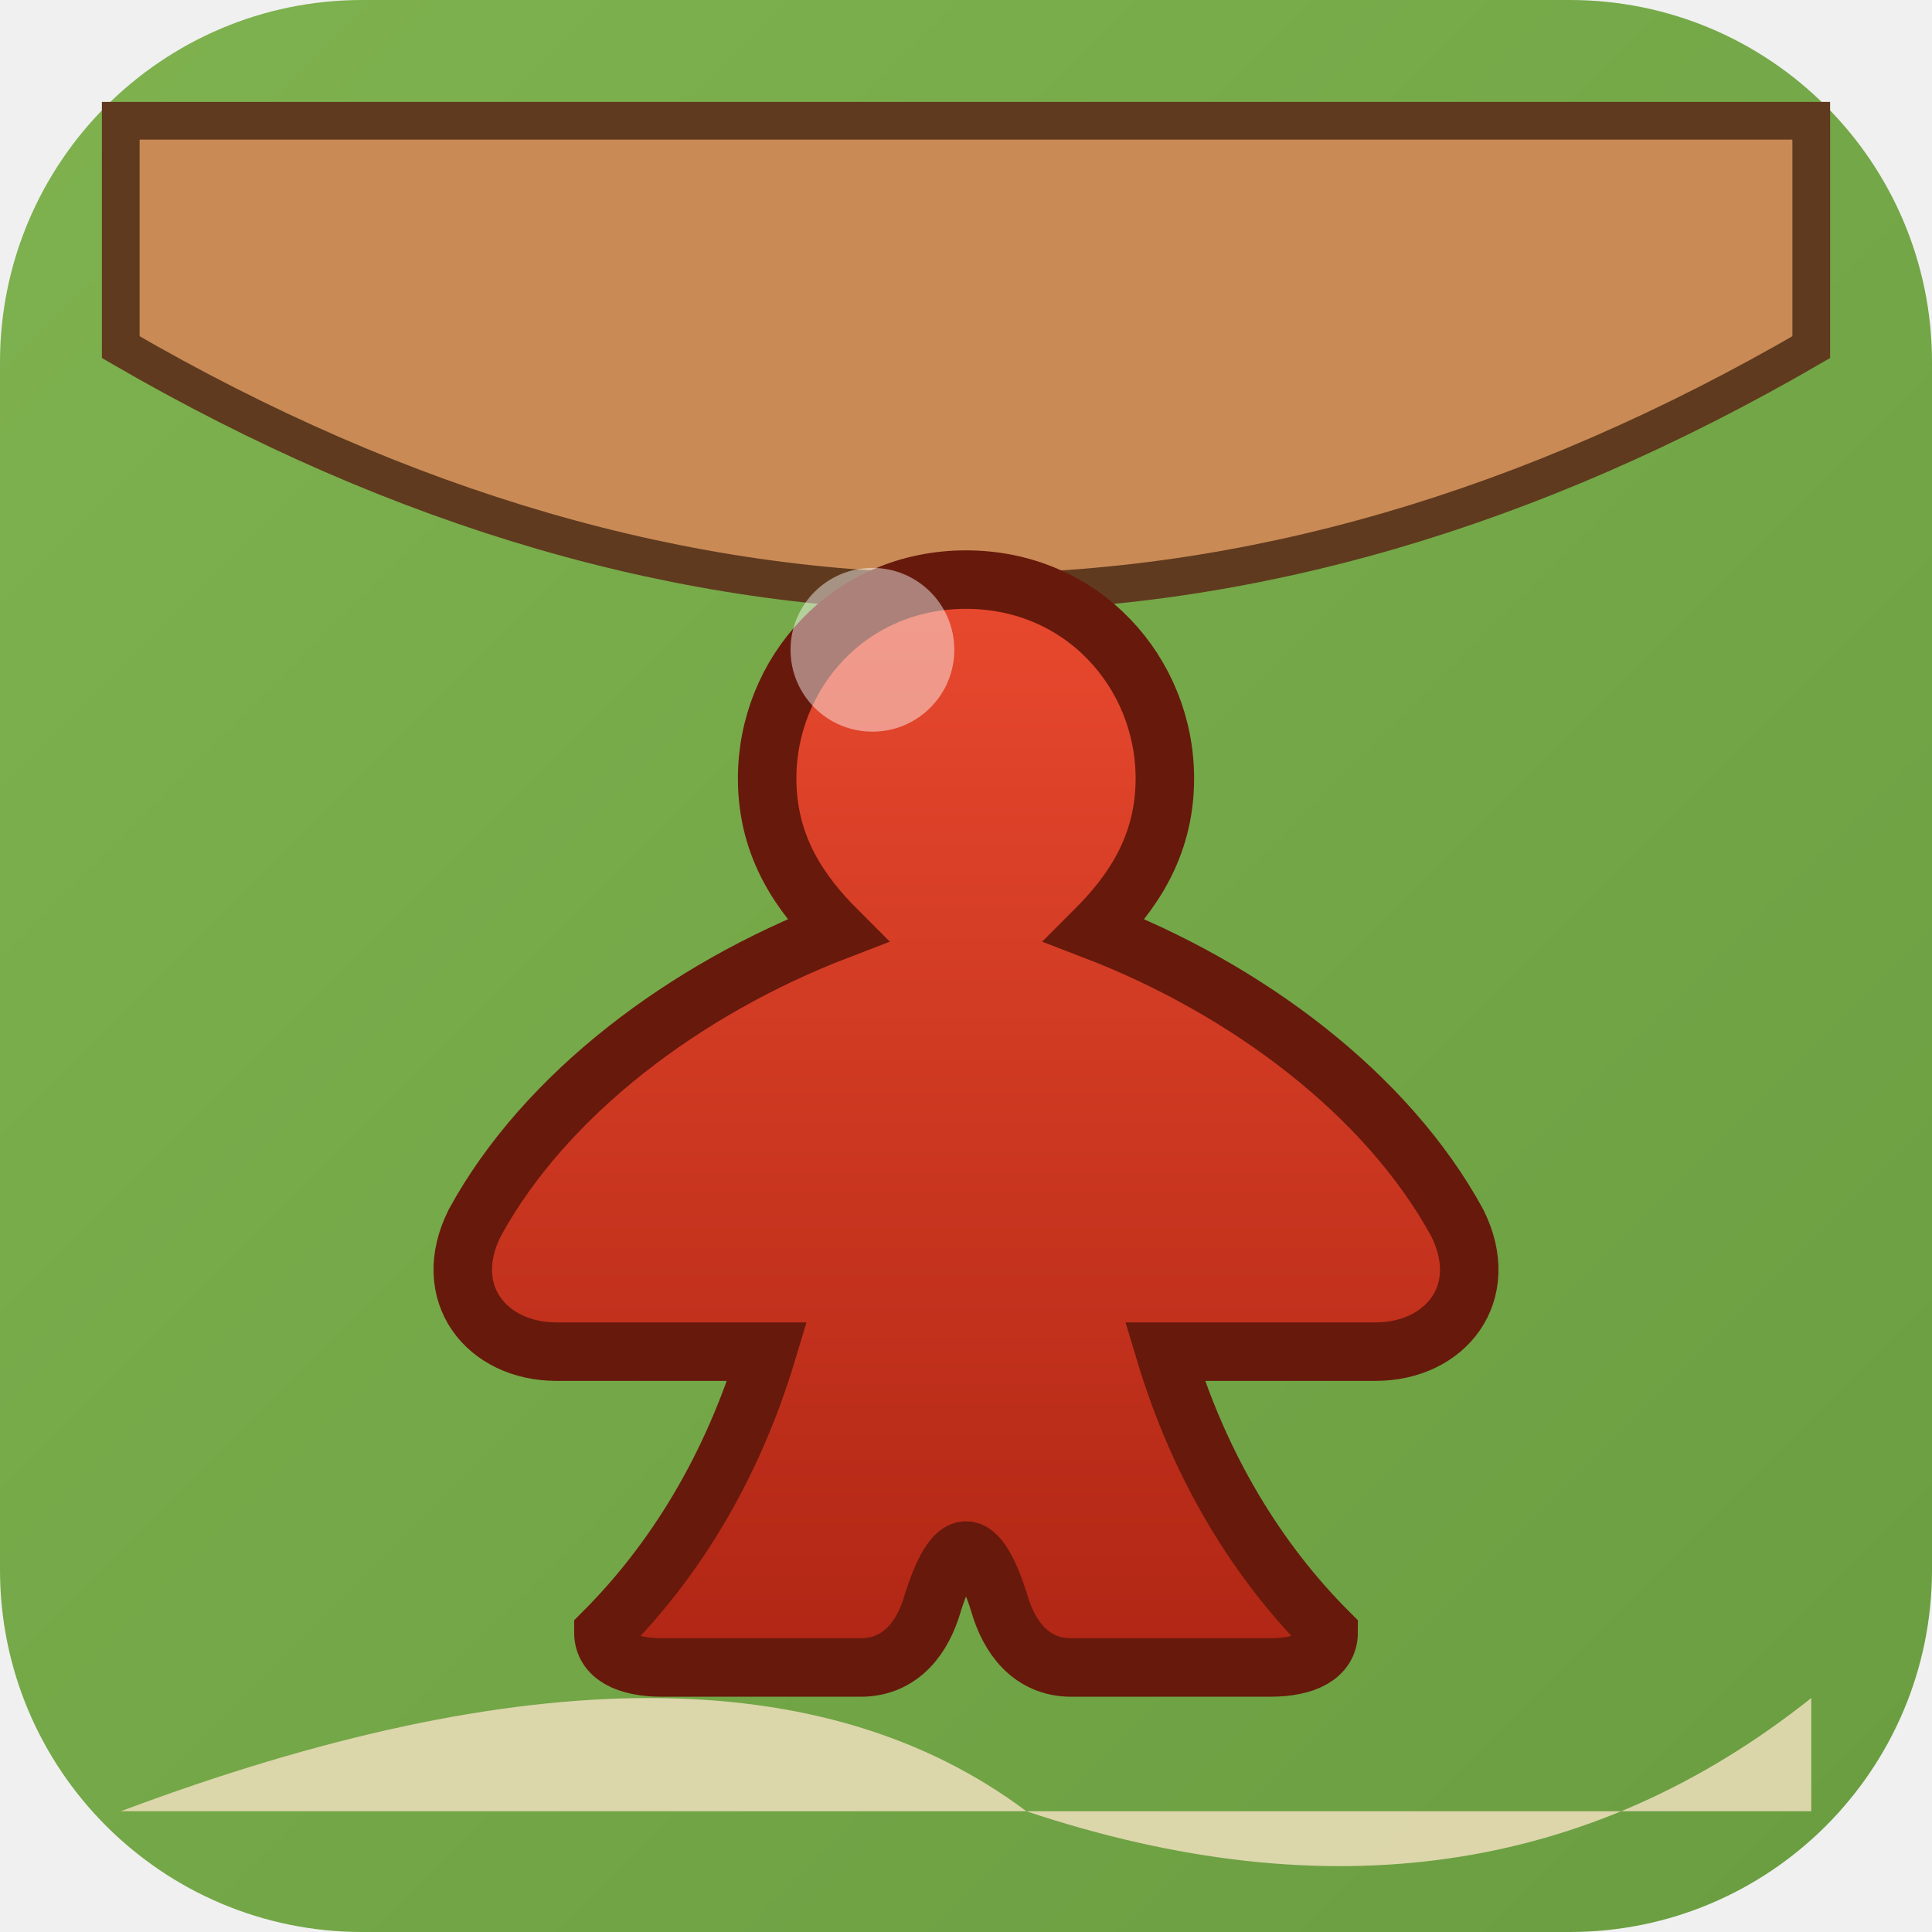
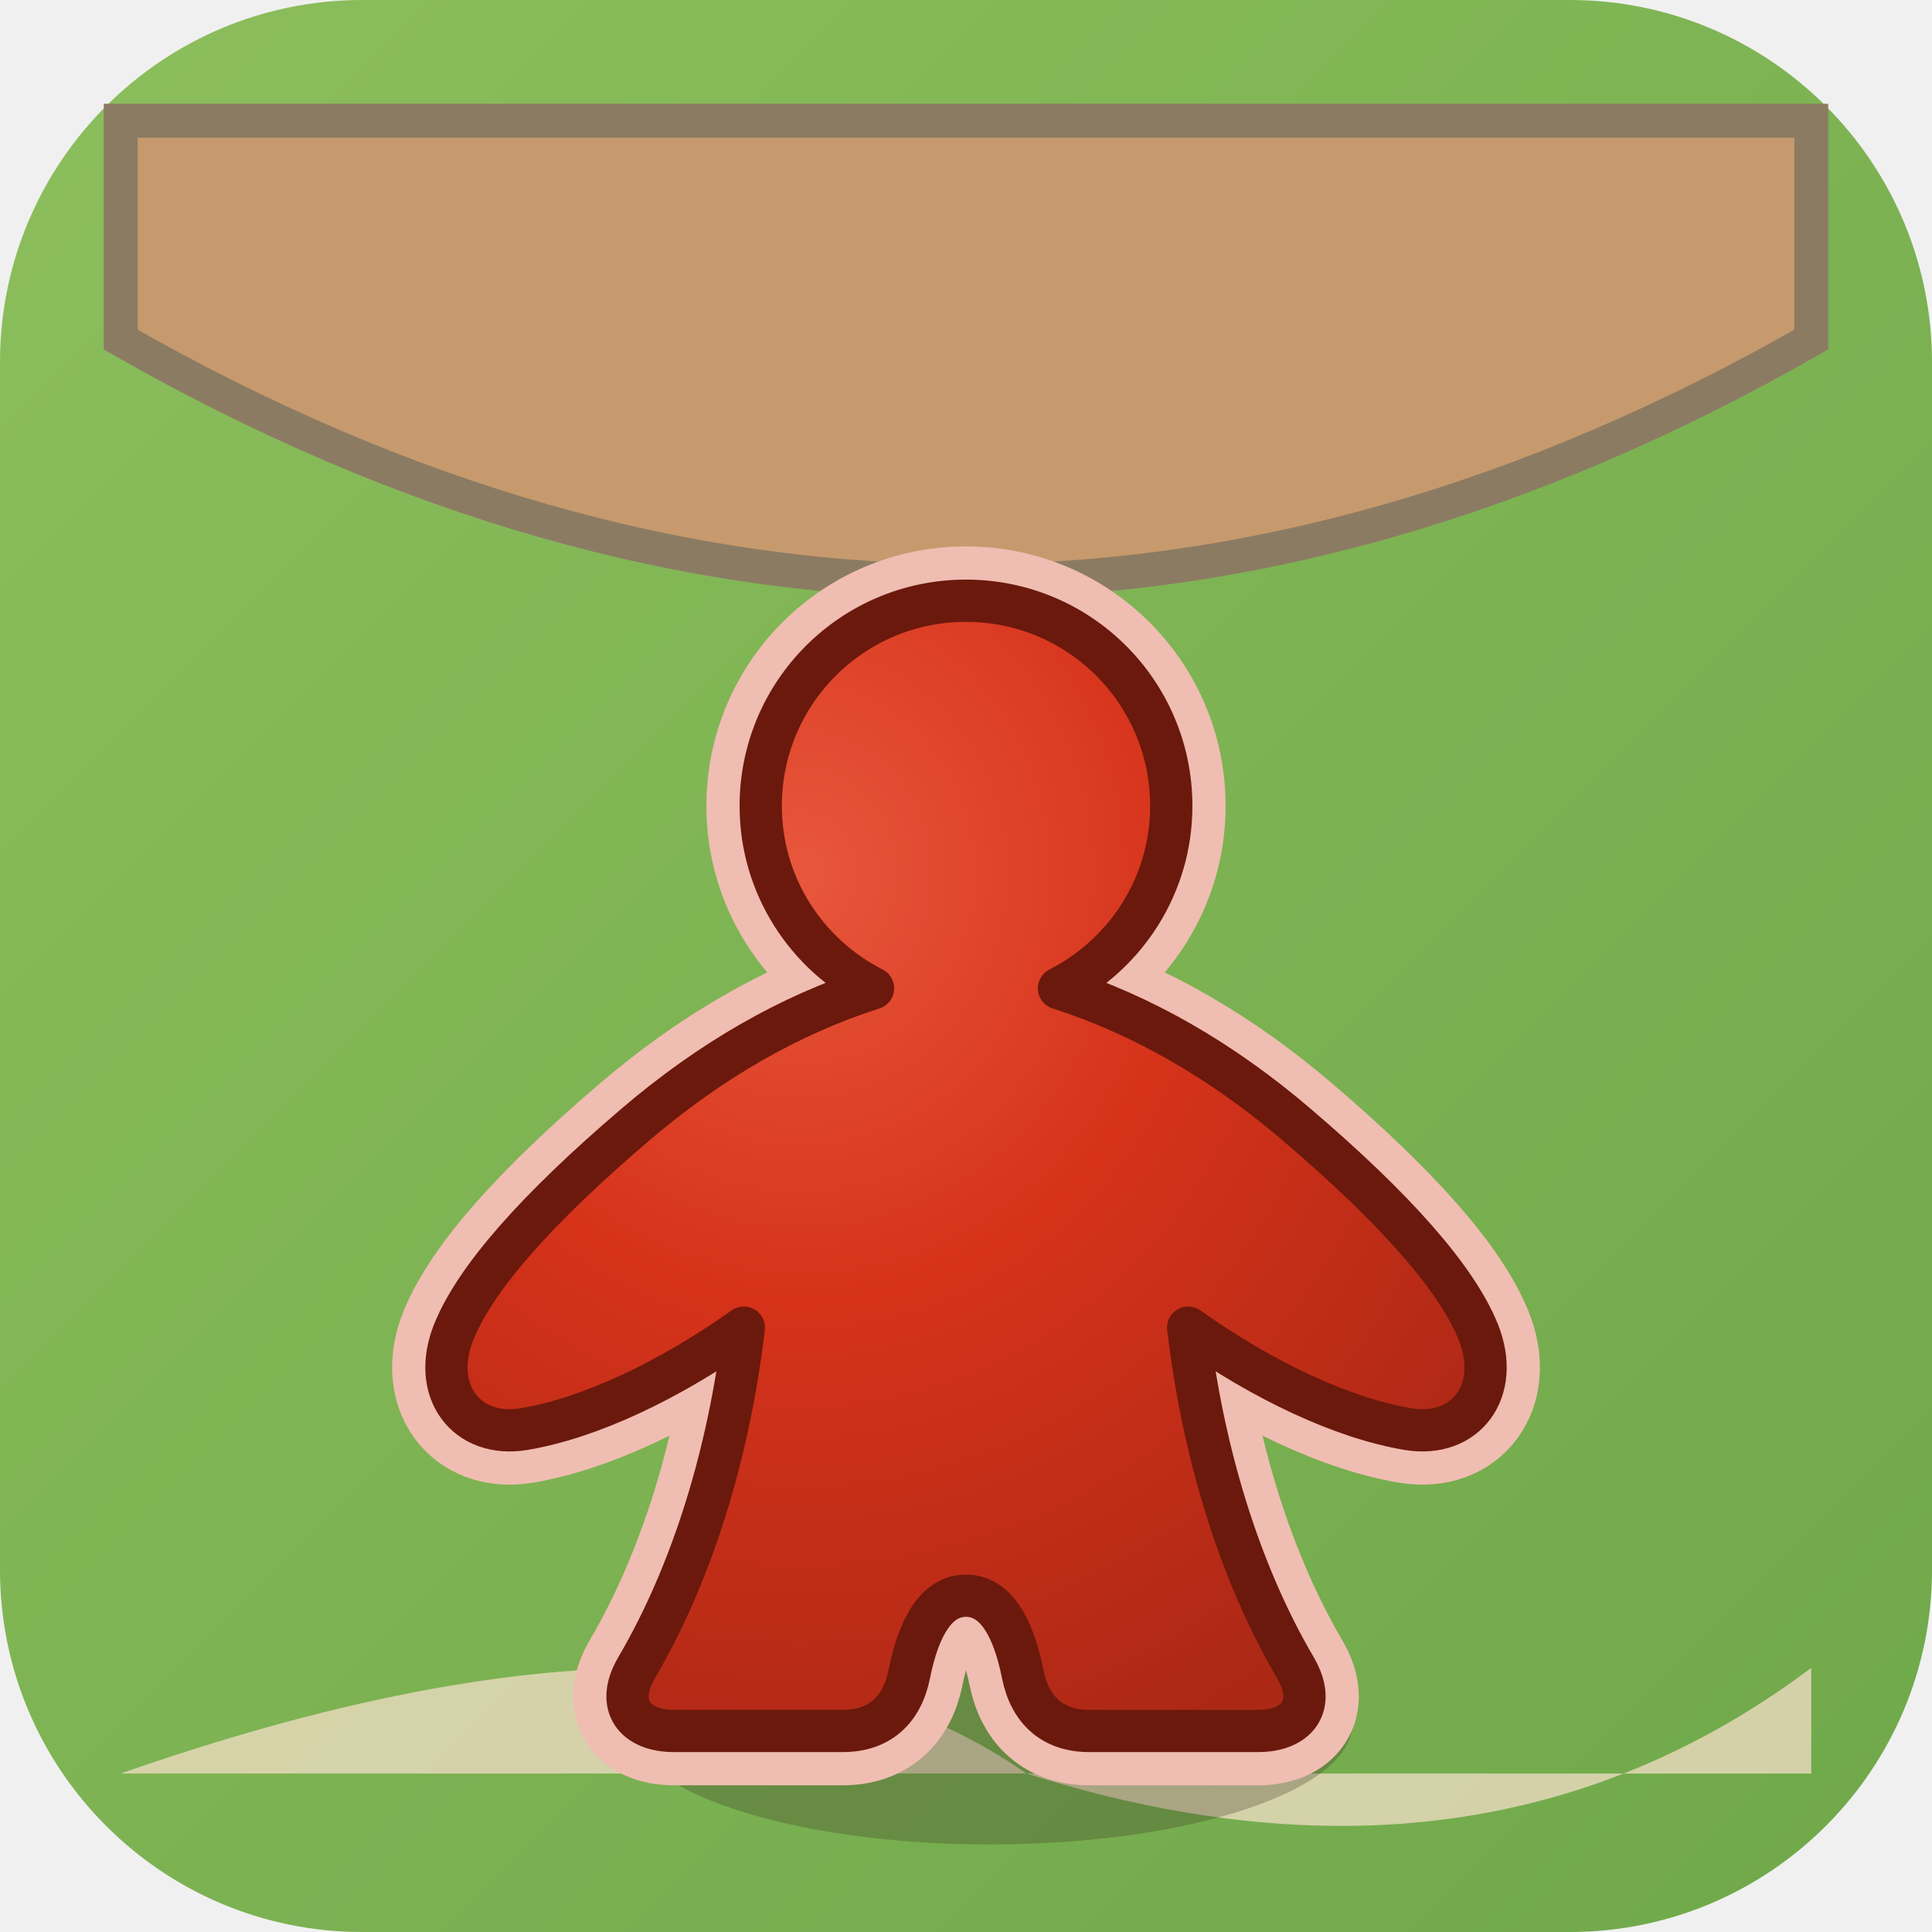
<svg xmlns="http://www.w3.org/2000/svg" viewBox="0 0 512 512">
  <defs>
    <linearGradient id="bg" x1="0" y1="0" x2="1" y2="1">
-       <stop offset="0" stop-color="#7fb24f" />
-       <stop offset="1" stop-color="#699d40" />
+       <stop offset="0" stop-color="#8CBE5C" />
+       <stop offset="1" stop-color="#6FA84A" />
    </linearGradient>
-     <linearGradient id="mp" x1="0" y1="0" x2="0" y2="1">
-       <stop offset="0" stop-color="#E8492E" />
-       <stop offset="1" stop-color="#B02614" />
-     </linearGradient>
+     <radialGradient id="mp" cx="0.34" cy="0.24" r="0.85">
+       <stop offset="0" stop-color="#E8573C" />
+       <stop offset="0.45" stop-color="#D6321A" />
+       <stop offset="1" stop-color="#AB2815" />
+     </radialGradient>
  </defs>
  <rect width="512" height="512" rx="96" fill="url(#bg)" />
-   <path d="M0 96 L512 96 Q256 250 0 96 Z" transform="translate(0,-20)" fill="#b97847" opacity="0" />
-   <path d="M32 32 h448 v60 q-224 130 -448 0 Z" fill="#c98a56" stroke="#5f3a1e" stroke-width="10" />
-   <path d="M32 480 q160 -60 240 0 q120 40 208 -30 v30 q0 0 0 0 h-448 Z" fill="#e8dbb6" opacity="0.9" />
-   <g transform="translate(256,290) scale(3.1)">
-     <path transform="translate(-50,-50)" fill="url(#mp)" stroke="#67190C" stroke-width="5" d="M50 6 C60 6 67 14 67 23 C67 29 64 33 61 36 C74 41 86 50 92 61 C95 67 91 72 85 72 L67 72 C70 82 75 90 81 96 C81 98 79 99 76 99 L59 99 C56 99 54 97 53 94 Q50 84 47 94 C46 97 44 99 41 99 L24 99 C21 99 19 98 19 96 C25 90 30 82 33 72 L15 72 C9 72 5 67 8 61 C14 50 26 41 39 36 C36 33 33 29 33 23 C33 14 40 6 50 6 Z" />
-     <circle cx="-8" cy="-38" r="7" fill="#ffffff" opacity="0.45" />
+   <path d="M32 32 h448 v58 q-224 128 -448 0 Z" fill="#C69A6D" stroke="#8C7B63" stroke-width="9" />
+   <path d="M32 470 q160 -56 240 0 q120 38 208 -28 v28 h-448 Z" fill="#E5D8B8" opacity="0.85" />
+   <g transform="translate(256,300) scale(3.2)">
+     <ellipse cx="2" cy="49" rx="30" ry="10" fill="#3B2E22" opacity="0.28" />
+     <g transform="translate(-50,-50)">
+       <path d="M50 6 C59.4 6 67 13.6 67 23 C67 29.6 63.2 35.3 57.7 38.1 C64.6 40.3 71.2 44.1 77.4 49.4 C85.6 56.4 90.6 62.1 92.4 66.5 C94.4 71.4 91.4 75.4 86.6 74.6 C81.2 73.7 74.6 70.6 68.4 66.2 C69.6 76.4 72.6 86.4 77.3 94.4 C79.1 97.5 77.4 99.6 74.2 99.6 L60.2 99.6 C57.2 99.6 55.3 97.9 54.7 94.9 C53.9 90.9 52.4 88.4 50 88.4 C47.6 88.4 46.1 90.9 45.3 94.9 C44.7 97.9 42.8 99.6 39.8 99.6 L25.8 99.6 C22.6 99.6 20.9 97.5 22.7 94.4 C27.4 86.4 30.4 76.4 31.6 66.2 C25.4 70.6 18.8 73.7 13.4 74.6 C8.6 75.4 5.6 71.4 7.6 66.5 C9.4 62.1 14.4 56.4 22.6 49.4 C28.8 44.1 35.4 40.3 42.3 38.1 C36.8 35.3 33 29.6 33 23 C33 13.6 40.6 6 50 6 Z" fill="none" stroke="#F0BDB2" stroke-width="9" stroke-linejoin="round" />
+       <path d="M50 6 C59.4 6 67 13.6 67 23 C67 29.6 63.2 35.3 57.7 38.1 C64.6 40.3 71.2 44.1 77.4 49.4 C85.6 56.4 90.6 62.1 92.4 66.5 C94.4 71.4 91.4 75.4 86.6 74.6 C81.2 73.7 74.6 70.6 68.4 66.2 C69.6 76.4 72.6 86.4 77.3 94.4 C79.1 97.5 77.4 99.6 74.2 99.6 L60.2 99.6 C57.2 99.6 55.3 97.9 54.7 94.9 C53.9 90.9 52.4 88.4 50 88.4 C47.6 88.4 46.1 90.9 45.3 94.9 C44.7 97.9 42.8 99.6 39.8 99.6 L25.8 99.6 C22.6 99.6 20.9 97.5 22.7 94.4 C27.4 86.4 30.4 76.4 31.6 66.2 C25.4 70.6 18.8 73.7 13.4 74.6 C8.6 75.4 5.6 71.4 7.6 66.5 C9.4 62.1 14.4 56.4 22.6 49.4 C28.8 44.1 35.4 40.3 42.3 38.1 C36.8 35.3 33 29.6 33 23 C33 13.6 40.6 6 50 6 Z" fill="url(#mp)" stroke="#6B190C" stroke-width="3.5" stroke-linejoin="round" />
+     </g>
  </g>
</svg>
